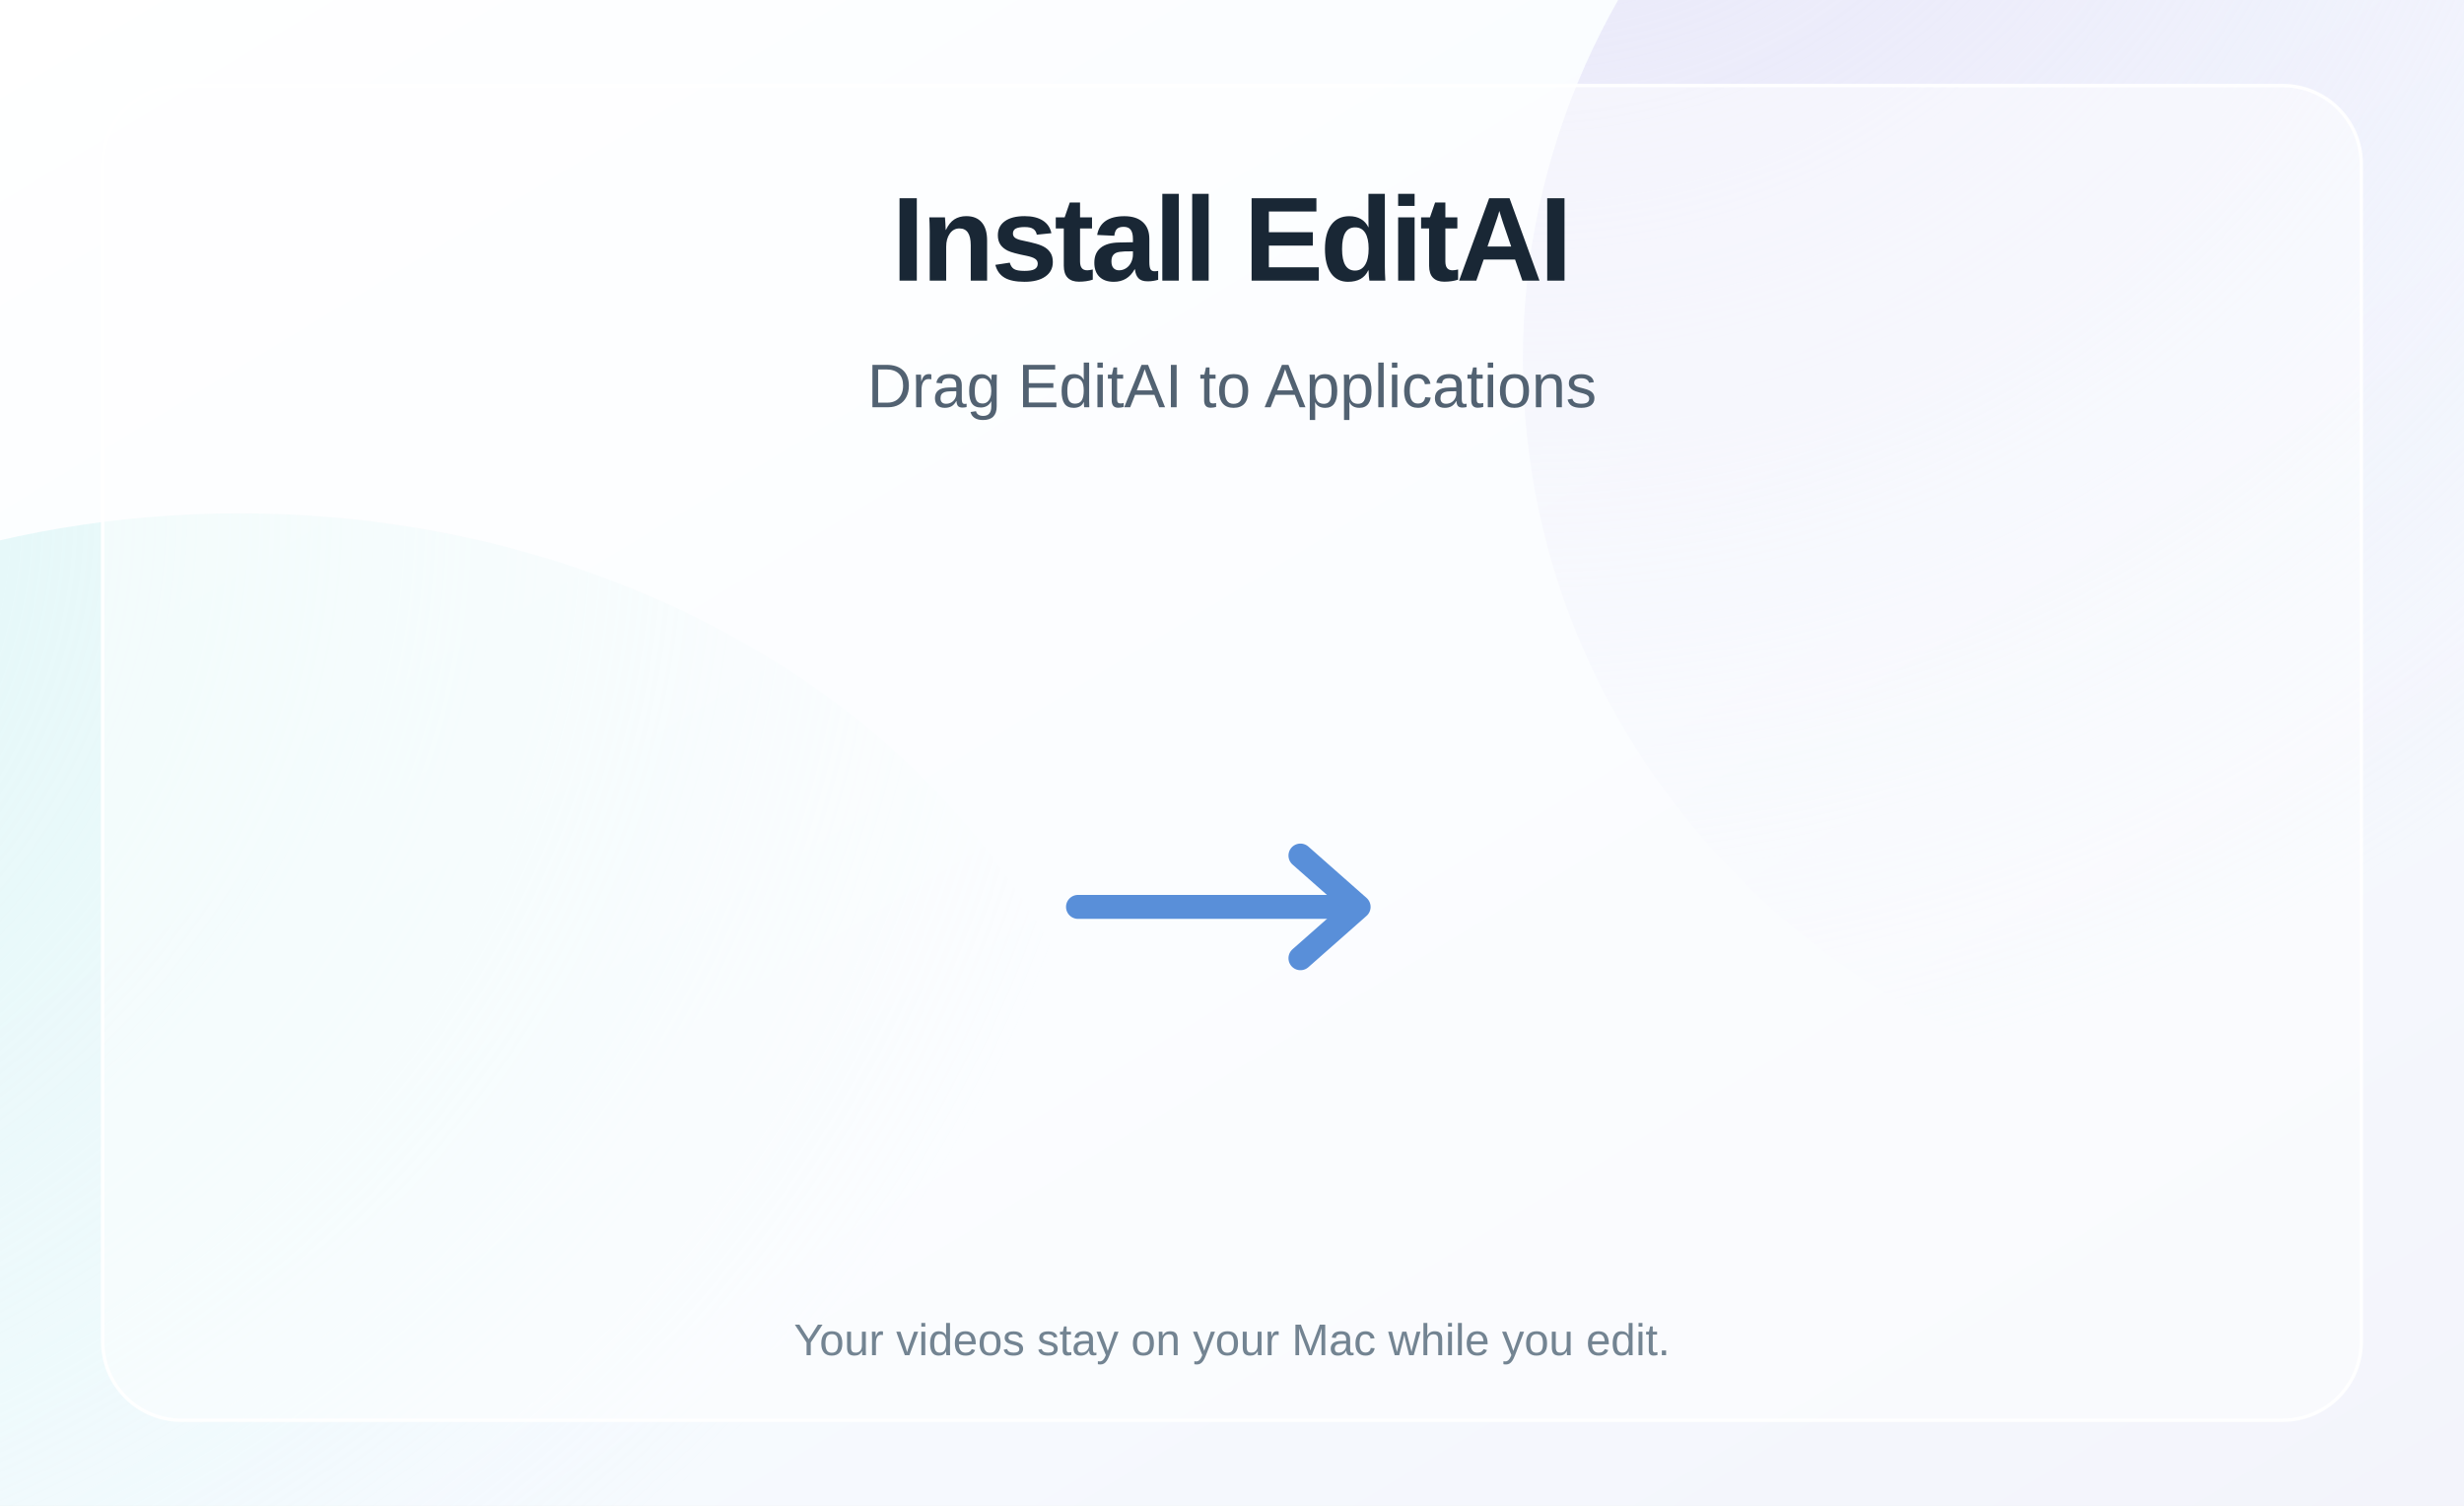
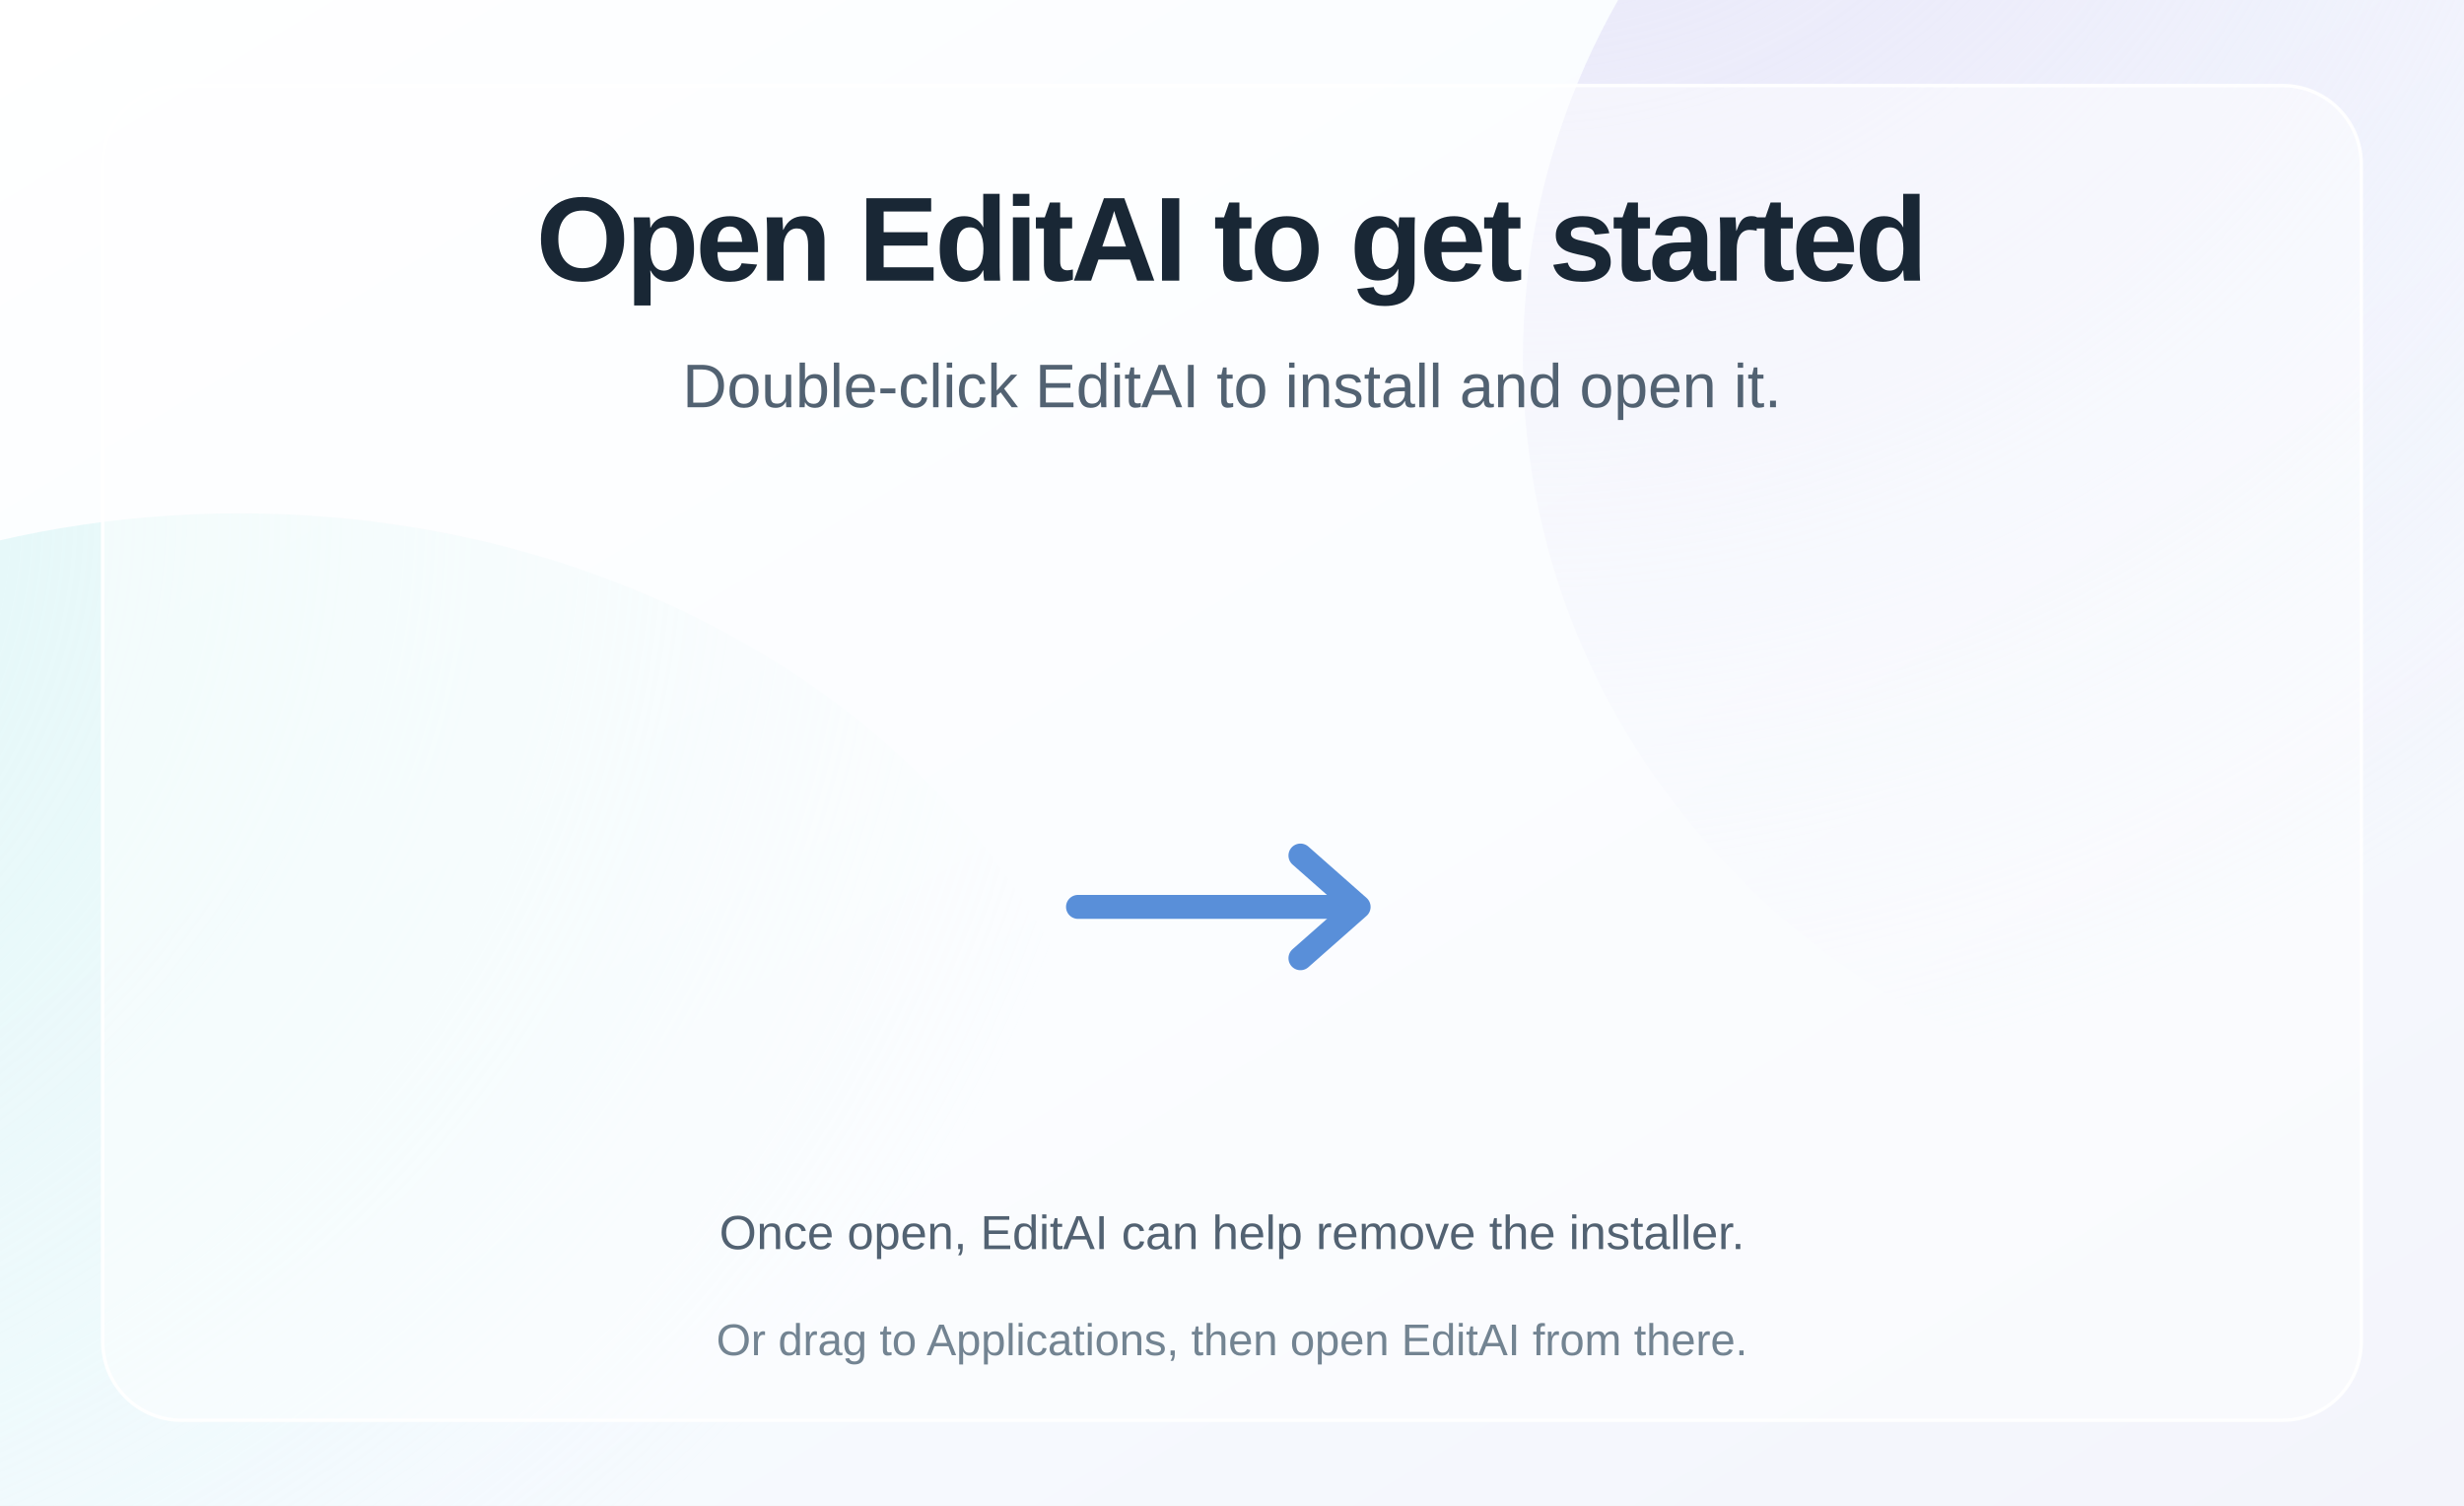
<svg xmlns="http://www.w3.org/2000/svg" width="720" height="440" viewBox="0 0 720 440">
  <defs>
    <linearGradient id="paper" x1="0" y1="0" x2="1" y2="1">
      <stop offset="0" stop-color="#ffffff" />
      <stop offset="0.55" stop-color="#f7fbff" />
      <stop offset="1" stop-color="#f3f4fb" />
    </linearGradient>
    <radialGradient id="ice" cx="0" cy="0" r="1">
      <stop offset="0" stop-color="#c9f1f1" stop-opacity="0.68" />
      <stop offset="1" stop-color="#c9f1f1" stop-opacity="0" />
    </radialGradient>
    <radialGradient id="lavender" cx="0" cy="0" r="1">
      <stop offset="0" stop-color="#dedcf6" stop-opacity="0.75" />
      <stop offset="1" stop-color="#dedcf6" stop-opacity="0" />
    </radialGradient>
  </defs>
  <rect width="720" height="440" fill="url(#paper)" />
  <ellipse cx="70" cy="365" rx="260" ry="215" fill="url(#ice)" />
  <ellipse cx="675" cy="105" rx="230" ry="220" fill="url(#lavender)" />
  <rect x="30" y="25" width="660" height="390" rx="23" fill="#ffffff" fill-opacity="0.46" stroke="#ffffff" stroke-opacity="0.95" />
-   <text x="360" y="82" text-anchor="middle" font-family="Helvetica Neue, Arial, sans-serif" font-size="35" font-weight="700" letter-spacing="-1" fill="#192735">Install EditAI</text>
-   <text x="360" y="119" text-anchor="middle" font-family="Helvetica Neue, Arial, sans-serif" font-size="18" fill="#526272">Drag EditAI to Applications</text>
+   <text x="360" y="82" text-anchor="middle" font-family="Helvetica Neue, Arial, sans-serif" font-size="35" font-weight="700" letter-spacing="-1" fill="#192735">Open EditAI to get started</text>
+   <text x="360" y="119" text-anchor="middle" font-family="Helvetica Neue, Arial, sans-serif" font-size="18" fill="#526272">Double-click EditAI to install and open it.</text>
  <path d="M315 265 H395" fill="none" stroke="#598fd9" stroke-width="7" stroke-linecap="round" />
  <path d="m380 250 17 15-17 15" fill="none" stroke="#598fd9" stroke-width="7" stroke-linecap="round" stroke-linejoin="round" />
-   <text x="360" y="396" text-anchor="middle" font-family="Helvetica Neue, Arial, sans-serif" font-size="13" fill="#738492">Your videos stay on your Mac while you edit.</text>
+   <text x="360" y="365" text-anchor="middle" font-family="Helvetica Neue, Arial, sans-serif" font-size="14" fill="#526272">Once open, EditAI can help remove the installer.</text>
+   <text x="360" y="396" text-anchor="middle" font-family="Helvetica Neue, Arial, sans-serif" font-size="13" fill="#738492">Or drag to Applications, then open EditAI from there.</text>
</svg>
